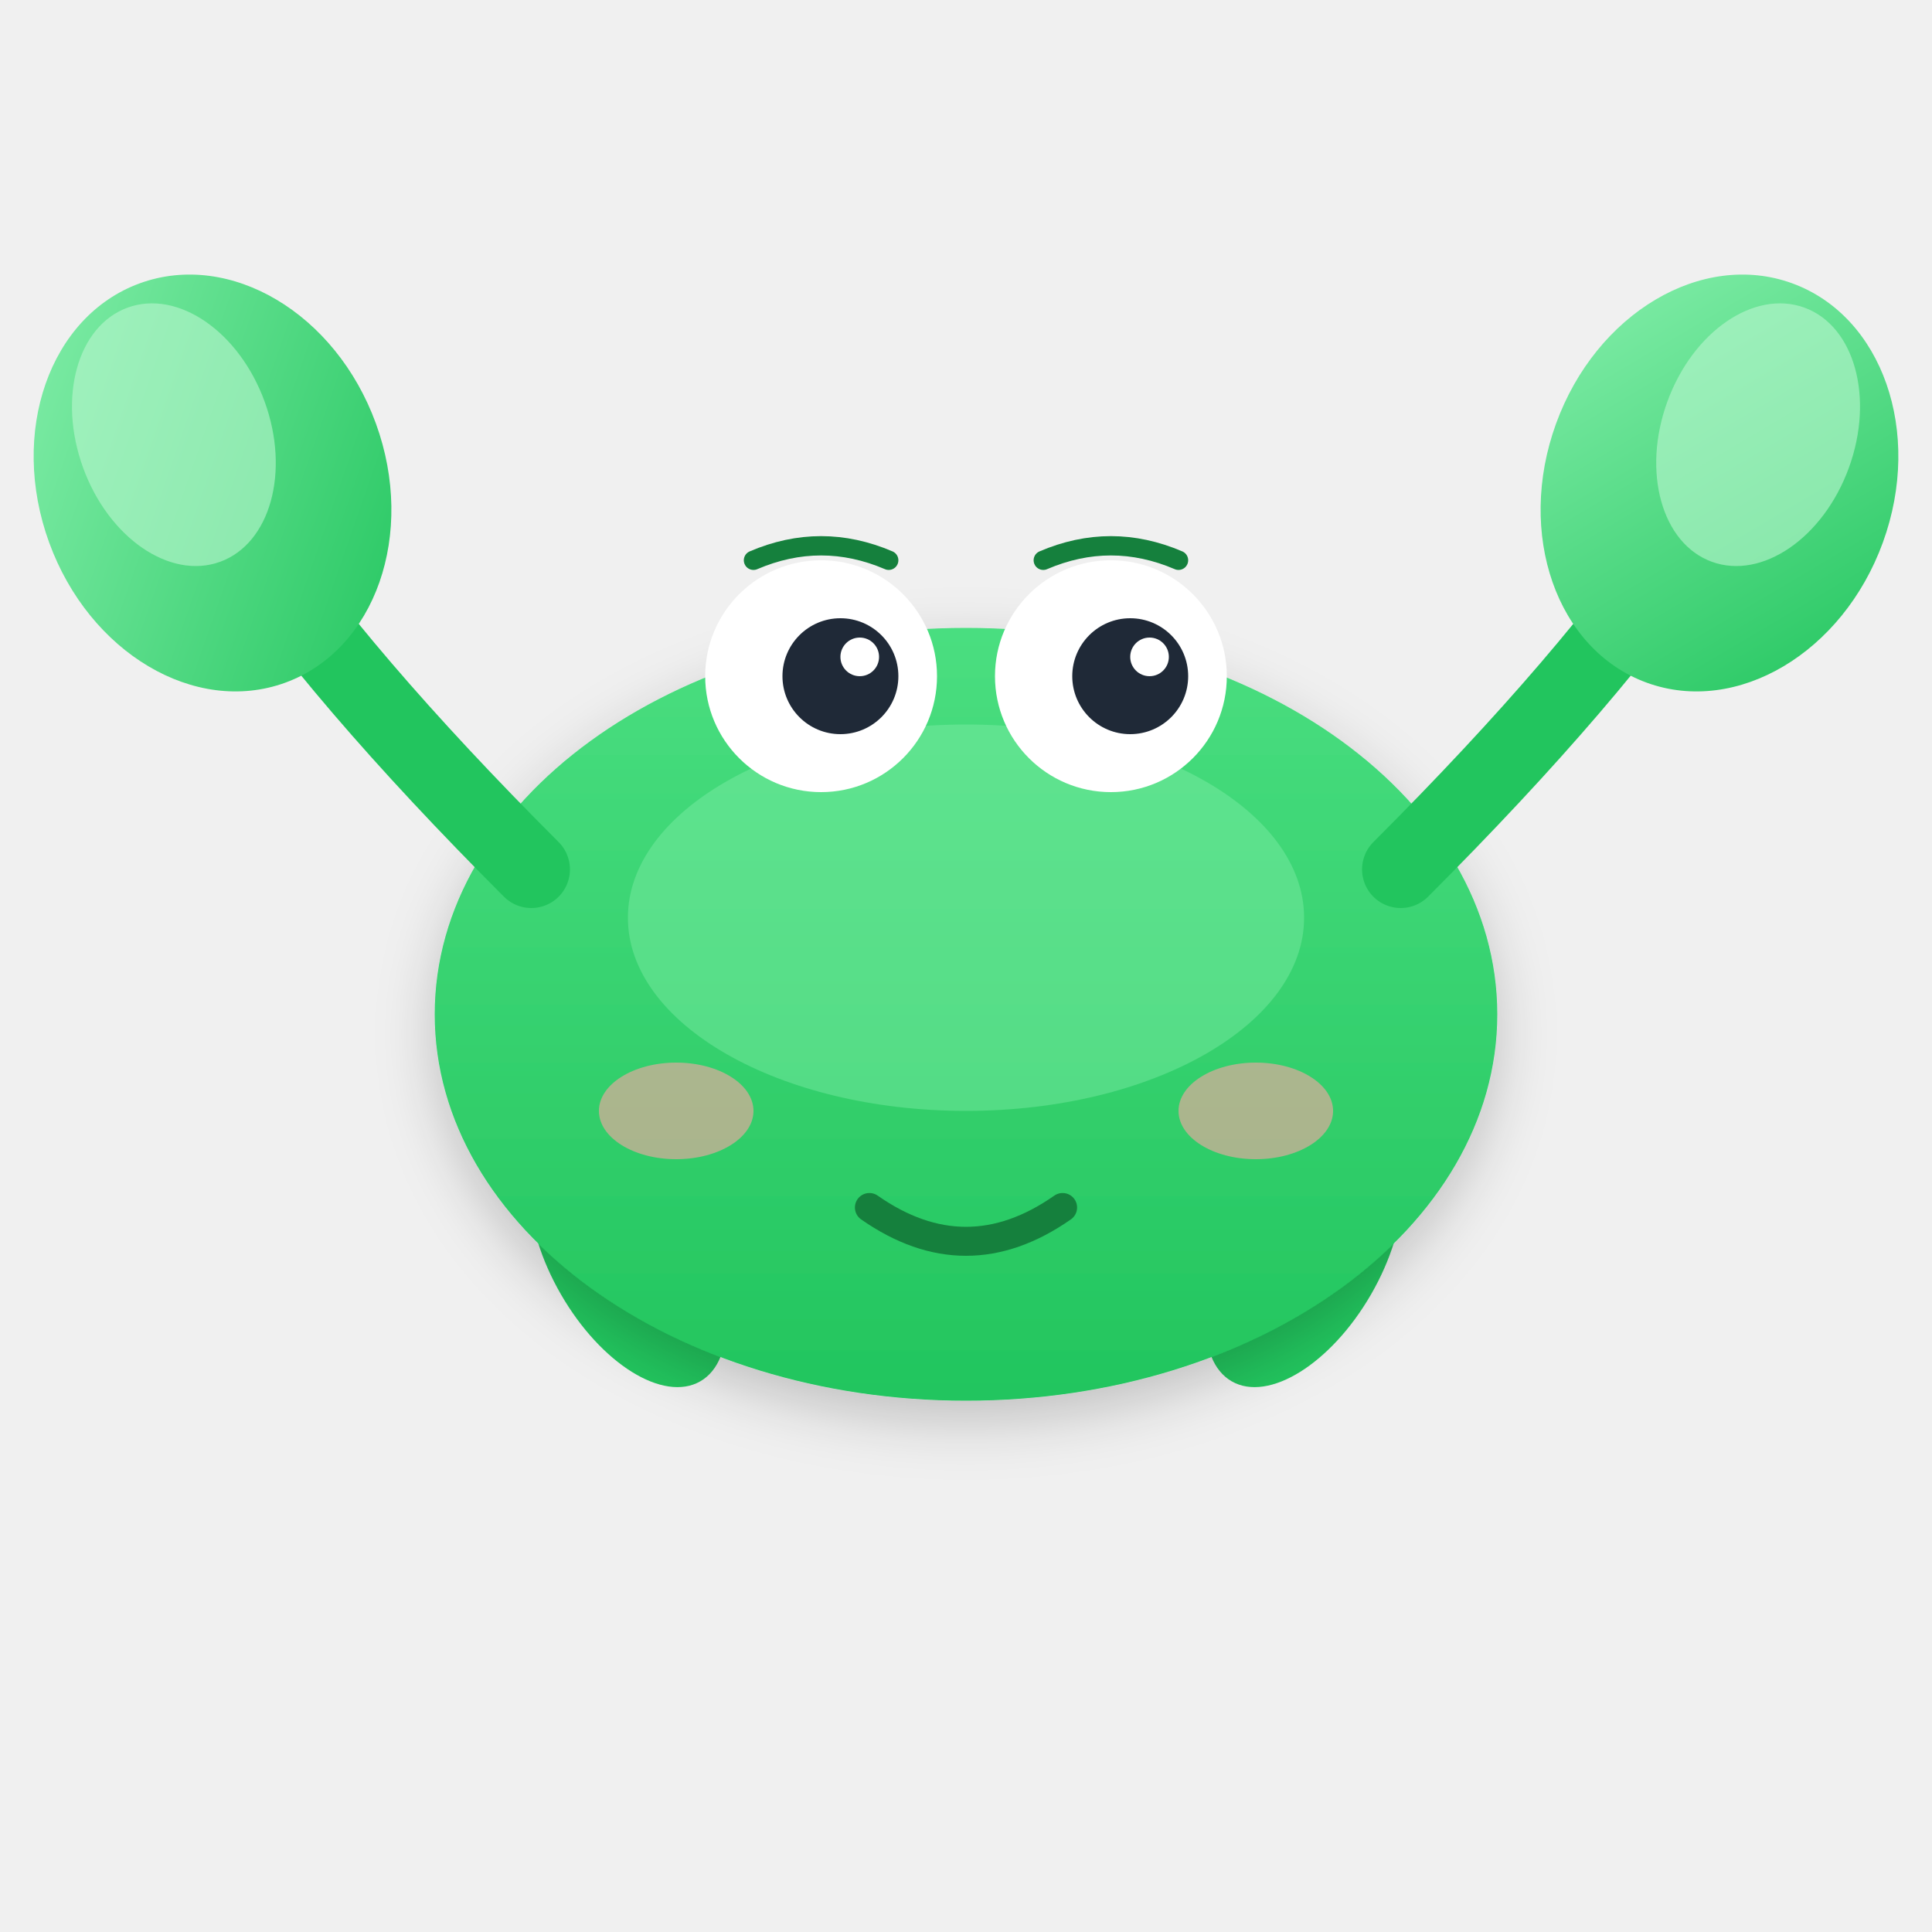
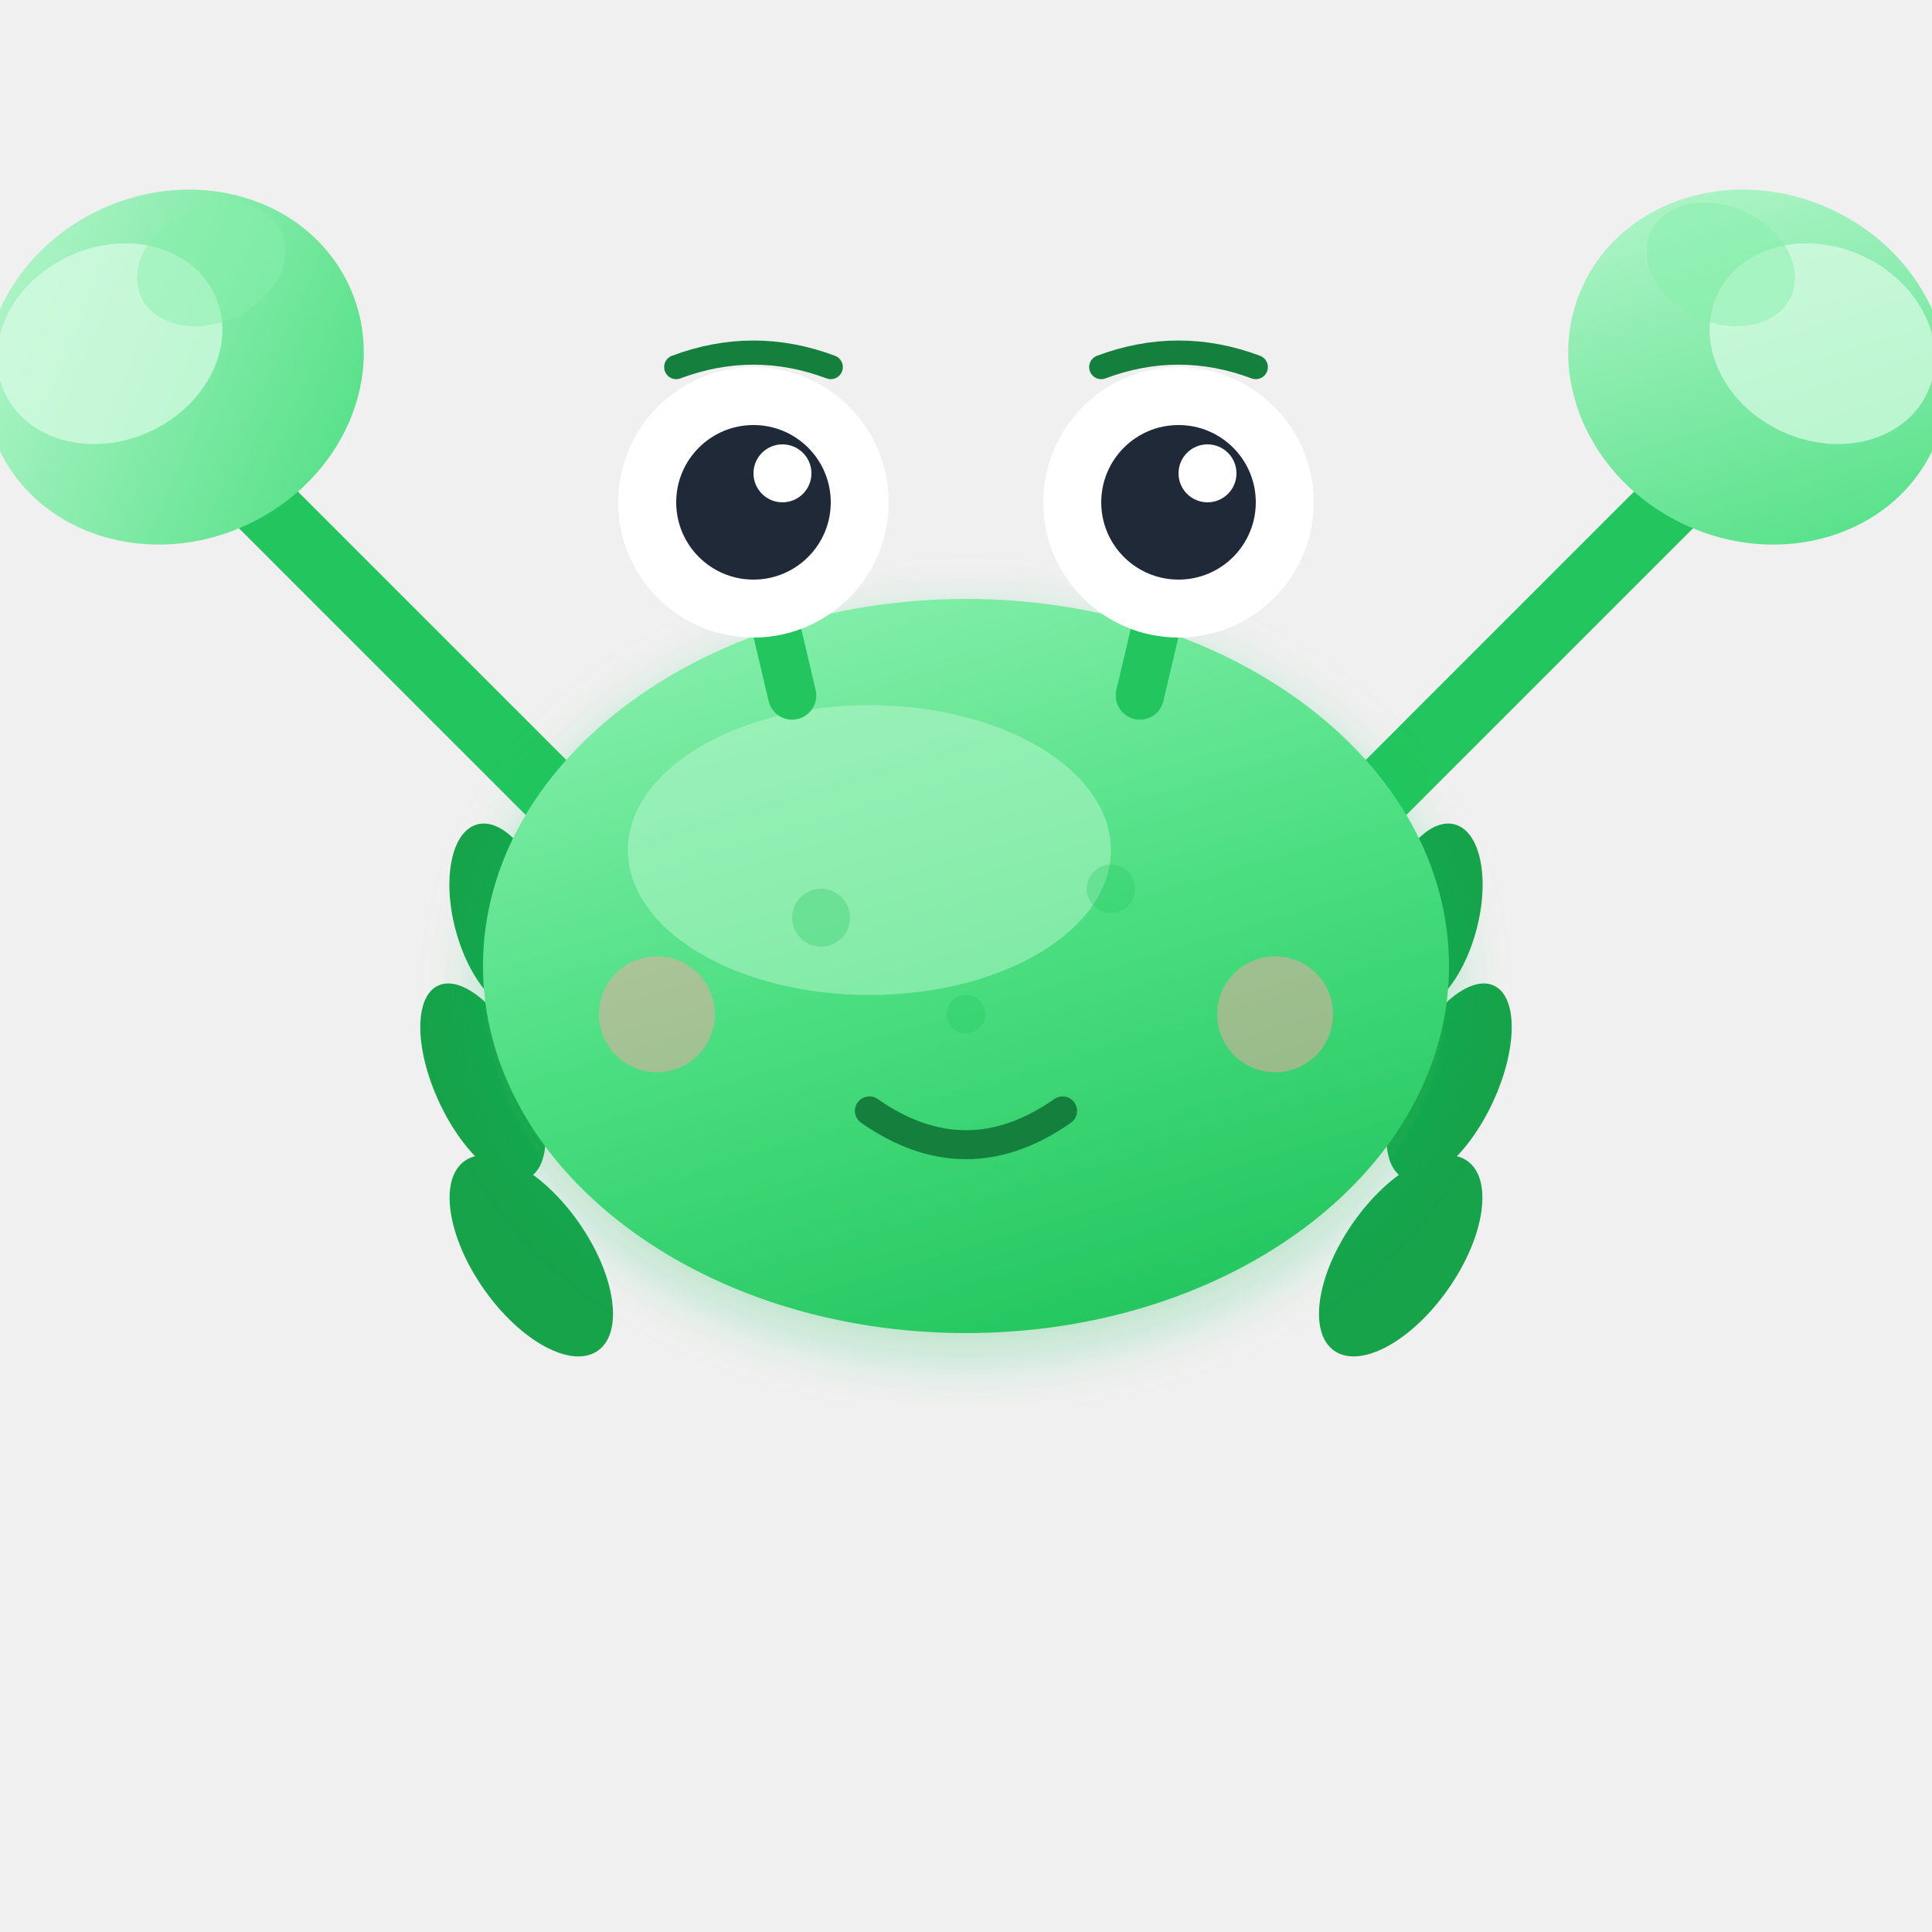
<svg xmlns="http://www.w3.org/2000/svg" viewBox="0 0 200 200" width="200" height="200">
  <defs>
-     <linearGradient id="bodyGrad" x1="0%" y1="0%" x2="0%" y2="100%">
-       <stop offset="0%" style="stop-color:#4ade80;stop-opacity:1" />
-       <stop offset="100%" style="stop-color:#22c55e;stop-opacity:1" />
+     <linearGradient id="bodyGrad" x1="30%" y1="0%" x2="70%" y2="100%">
+       <stop offset="0%" style="stop-color:#86efac" />
+       <stop offset="50%" style="stop-color:#4ade80" />
+       <stop offset="100%" style="stop-color:#22c55e" />
    </linearGradient>
    <linearGradient id="clawGrad" x1="0%" y1="0%" x2="100%" y2="100%">
-       <stop offset="0%" style="stop-color:#86efac;stop-opacity:1" />
-       <stop offset="100%" style="stop-color:#22c55e;stop-opacity:1" />
+       <stop offset="0%" style="stop-color:#bbf7d0" />
+       <stop offset="100%" style="stop-color:#4ade80" />
    </linearGradient>
-     <filter id="softShadow" x="-20%" y="-20%" width="140%" height="140%">
-       <feDropShadow dx="0" dy="2" stdDeviation="3" flood-opacity="0.2" />
+     <filter id="glow">
+       <feDropShadow dx="0" dy="2" stdDeviation="3" flood-color="#22c55e" flood-opacity="0.3" />
    </filter>
  </defs>
-   <ellipse cx="65" cy="130" rx="8" ry="15" fill="#22c55e" transform="rotate(-30 65 130)" />
-   <ellipse cx="60" cy="110" rx="7" ry="14" fill="#22c55e" transform="rotate(-20 60 110)" />
-   <ellipse cx="62" cy="90" rx="6" ry="12" fill="#22c55e" transform="rotate(-10 62 90)" />
-   <ellipse cx="135" cy="130" rx="8" ry="15" fill="#22c55e" transform="rotate(30 135 130)" />
-   <ellipse cx="140" cy="110" rx="7" ry="14" fill="#22c55e" transform="rotate(20 140 110)" />
-   <ellipse cx="138" cy="90" rx="6" ry="12" fill="#22c55e" transform="rotate(10 138 90)" />
-   <ellipse cx="100" cy="105" rx="55" ry="40" fill="url(#bodyGrad)" filter="url(#softShadow)" />
-   <ellipse cx="100" cy="95" rx="35" ry="20" fill="#86efac" opacity="0.4" />
-   <path d="M 55 90 Q 35 70 25 55" stroke="#22c55e" stroke-width="8" fill="none" stroke-linecap="round" />
-   <ellipse cx="22" cy="50" rx="18" ry="22" fill="url(#clawGrad)" transform="rotate(-20 22 50)" />
-   <ellipse cx="18" cy="45" rx="10" ry="14" fill="#bbf7d0" opacity="0.6" transform="rotate(-20 18 45)" />
-   <path d="M 145 90 Q 165 70 175 55" stroke="#22c55e" stroke-width="8" fill="none" stroke-linecap="round" />
-   <ellipse cx="178" cy="50" rx="18" ry="22" fill="url(#clawGrad)" transform="rotate(20 178 50)" />
-   <ellipse cx="182" cy="45" rx="10" ry="14" fill="#bbf7d0" opacity="0.6" transform="rotate(20 182 45)" />
-   <circle cx="85" cy="70" r="12" fill="white" />
-   <circle cx="115" cy="70" r="12" fill="white" />
-   <circle cx="87" cy="70" r="6" fill="#1f2937" />
-   <circle cx="117" cy="70" r="6" fill="#1f2937" />
-   <circle cx="89" cy="68" r="2" fill="white" />
-   <circle cx="119" cy="68" r="2" fill="white" />
-   <path d="M 90 125 Q 100 132 110 125" stroke="#15803d" stroke-width="3" fill="none" stroke-linecap="round" />
-   <ellipse cx="70" cy="115" rx="8" ry="5" fill="#fca5a5" opacity="0.6" />
-   <ellipse cx="130" cy="115" rx="8" ry="5" fill="#fca5a5" opacity="0.6" />
-   <path d="M 78 58 Q 85 55 92 58" stroke="#15803d" stroke-width="2" fill="none" stroke-linecap="round" />
-   <path d="M 108 58 Q 115 55 122 58" stroke="#15803d" stroke-width="2" fill="none" stroke-linecap="round" />
+   <g fill="#16a34a">
+     <ellipse cx="55" cy="130" rx="6" ry="12" transform="rotate(-35 55 130)" />
+     <ellipse cx="50" cy="112" rx="5" ry="11" transform="rotate(-25 50 112)" />
+     <ellipse cx="52" cy="95" rx="5" ry="10" transform="rotate(-15 52 95)" />
+   </g>
+   <g fill="#16a34a">
+     <ellipse cx="145" cy="130" rx="6" ry="12" transform="rotate(35 145 130)" />
+     <ellipse cx="150" cy="112" rx="5" ry="11" transform="rotate(25 150 112)" />
+     <ellipse cx="148" cy="95" rx="5" ry="10" transform="rotate(15 148 95)" />
+   </g>
+   <path d="M 60 85 Q 40 65 25 50" stroke="#22c55e" stroke-width="7" fill="none" stroke-linecap="round" />
+   <g transform="translate(18, 38) rotate(-25)">
+     <ellipse cx="0" cy="0" rx="20" ry="18" fill="url(#clawGrad)" />
+     <ellipse cx="-5" cy="-5" rx="12" ry="10" fill="#dcfce7" opacity="0.7" />
+     <ellipse cx="8" cy="-8" rx="8" ry="6" fill="#86efac" opacity="0.5" />
+   </g>
+   <path d="M 140 85 Q 160 65 175 50" stroke="#22c55e" stroke-width="7" fill="none" stroke-linecap="round" />
+   <g transform="translate(182, 38) rotate(25)">
+     <ellipse cx="0" cy="0" rx="20" ry="18" fill="url(#clawGrad)" />
+     <ellipse cx="5" cy="-5" rx="12" ry="10" fill="#dcfce7" opacity="0.7" />
+     <ellipse cx="-8" cy="-8" rx="8" ry="6" fill="#86efac" opacity="0.5" />
+   </g>
+   <ellipse cx="100" cy="100" rx="50" ry="38" fill="url(#bodyGrad)" filter="url(#glow)" />
+   <ellipse cx="90" cy="88" rx="25" ry="15" fill="#bbf7d0" opacity="0.5" />
+   <line x1="82" y1="72" x2="78" y2="55" stroke="#22c55e" stroke-width="5" stroke-linecap="round" />
+   <line x1="118" y1="72" x2="122" y2="55" stroke="#22c55e" stroke-width="5" stroke-linecap="round" />
+   <circle cx="78" cy="52" r="14" fill="white" />
+   <circle cx="122" cy="52" r="14" fill="white" />
+   <circle cx="78" cy="52" r="8" fill="#1f2937" />
+   <circle cx="122" cy="52" r="8" fill="#1f2937" />
+   <circle cx="81" cy="49" r="3" fill="white" />
+   <circle cx="125" cy="49" r="3" fill="white" />
+   <path d="M 70 38 Q 78 35 86 38" stroke="#15803d" stroke-width="2.5" fill="none" stroke-linecap="round" />
+   <path d="M 114 38 Q 122 35 130 38" stroke="#15803d" stroke-width="2.5" fill="none" stroke-linecap="round" />
+   <path d="M 90 115 Q 100 122 110 115" stroke="#15803d" stroke-width="3" fill="none" stroke-linecap="round" />
+   <circle cx="68" cy="105" r="6" fill="#fca5a5" opacity="0.5" />
+   <circle cx="132" cy="105" r="6" fill="#fca5a5" opacity="0.5" />
+   <circle cx="85" cy="95" r="3" fill="#22c55e" opacity="0.3" />
+   <circle cx="115" cy="92" r="2.5" fill="#22c55e" opacity="0.3" />
+   <circle cx="100" cy="105" r="2" fill="#22c55e" opacity="0.3" />
</svg>
